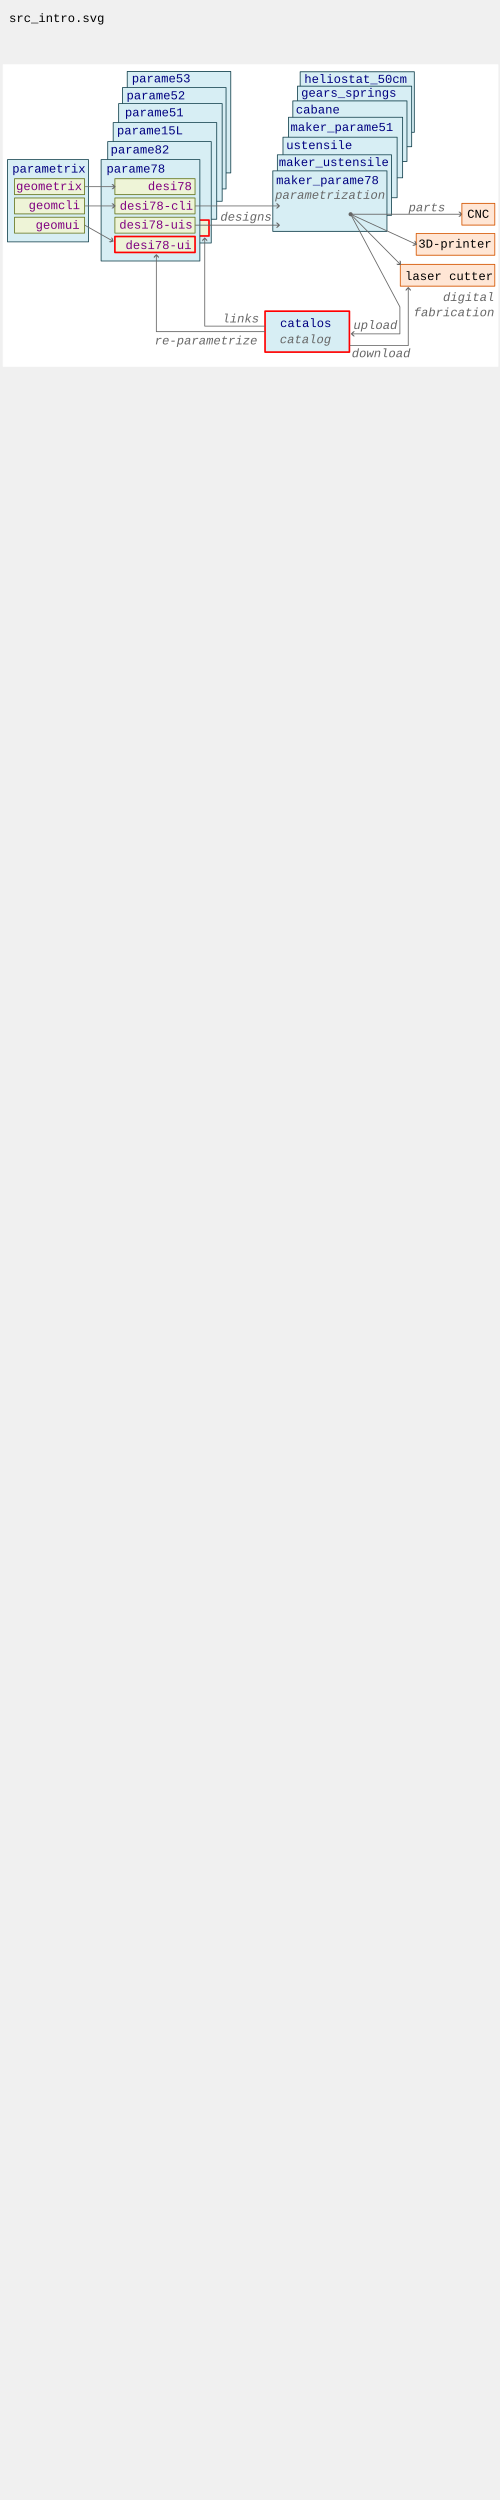
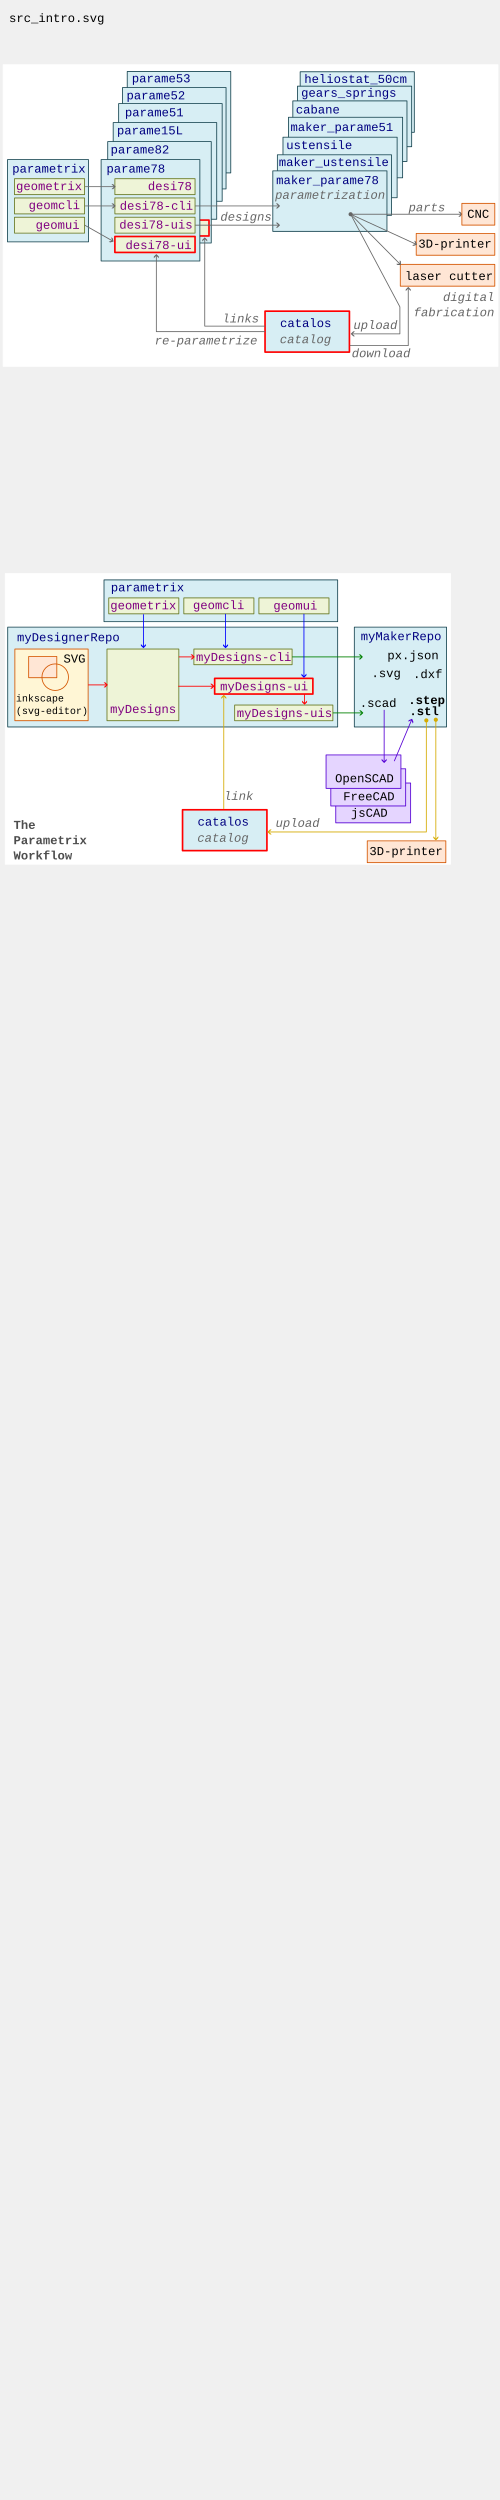
<svg xmlns="http://www.w3.org/2000/svg" width="600" height="3000" viewBox="0 0 158.75 793.75" version="1.1" id="svg1">
  <defs id="defs1">
+     <rect x="42.345" y="1094.66" width="225.239" height="61.265" id="rect31" />
+     <rect x="242.357" y="1155.925" width="140.549" height="51.354" id="rect52" />
+     <rect x="153.534" y="935.858" width="70.715" height="29.942" id="rect50" />
+     <rect x="461.24" y="1029.507" width="91.101" height="31.216" id="rect49" />
+     <rect x="370.138" y="985.549" width="152.26" height="46.506" id="rect48" />
+     <rect x="384.791" y="936.495" width="135.059" height="44.595" id="rect46" />
+     <rect x="228.709" y="920.568" width="75.811" height="41.41" id="rect45" />
+     <rect x="455.506" y="949.236" width="91.101" height="27.394" id="rect44" />
+     <rect x="366.953" y="981.727" width="131.874" height="36.95" id="rect43" />
+     <rect x="417.735" y="954.333" width="89.374" height="28.031" id="rect42" />
+     <rect x="375.952" y="953.059" width="94.207" height="47.143" id="rect41" />
+     <rect x="75.174" y="936.495" width="99.383" height="47.143" id="rect40" />
+     <rect x="92.375" y="895.722" width="183.477" height="49.054" id="rect39" />
+     <rect x="171.372" y="810.992" width="54.151" height="31.216" id="rect38" />
    <rect x="144.103" y="457.417" width="136.253" height="33.128" id="rect35" />
    <rect x="326.896" y="472.07" width="172.705" height="54.788" id="rect34" />
    <rect x="251.33" y="459.966" width="132.731" height="35.676" id="rect33" />
    <marker style="overflow:visible" id="marker31" refX="0" refY="0" orient="auto-start-reverse" markerWidth="1" markerHeight="1" viewBox="0 0 1 1" preserveAspectRatio="xMidYMid">
      <path style="fill:context-stroke;fill-rule:evenodd;stroke:none" d="m 1,0 -3,3 h -2 l 3,-3 -3,-3 h 2 z" id="path31" />
    </marker>
    <marker style="overflow:visible" id="Dot" refX="0" refY="0" orient="auto" markerWidth="1" markerHeight="1" viewBox="0 0 1 1" preserveAspectRatio="xMidYMid">
      <path transform="scale(0.5)" style="fill:context-stroke;fill-rule:evenodd;stroke:none" d="M 5,0 C 5,2.76 2.76,5 0,5 -2.76,5 -5,2.76 -5,0 c 0,-2.76 2.3,-5 5,-5 2.76,0 5,2.24 5,5 z" id="path17" />
    </marker>
    <rect x="533.229" y="352.938" width="78.36" height="30.579" id="rect28" />
    <rect x="528.132" y="305.157" width="158.631" height="50.966" id="rect27" />
    <rect x="529.406" y="240.176" width="136.97" height="50.329" id="rect26" />
    <marker style="overflow:visible" id="ArrowWideHeavy" refX="0" refY="0" orient="auto-start-reverse" markerWidth="1" markerHeight="1" viewBox="0 0 1 1" preserveAspectRatio="xMidYMid">
      <path style="fill:context-stroke;fill-rule:evenodd;stroke:none" d="m 1,0 -3,3 h -2 l 3,-3 -3,-3 h 2 z" id="path3" />
    </marker>
    <rect x="373.324" y="515.391" width="189.847" height="28.031" id="rect25" />
    <rect x="380.332" y="477.803" width="165.001" height="35.676" id="rect24" />
    <rect x="384.154" y="452.321" width="133.785" height="41.41" id="rect23" />
    <rect x="388.614" y="421.741" width="157.994" height="33.128" id="rect22" />
    <rect x="214.056" y="464.425" width="154.808" height="35.039" id="rect21" />
    <rect x="209.596" y="437.668" width="180.928" height="52.877" id="rect20" />
    <rect x="235.716" y="400.718" width="150.986" height="31.216" id="rect19" />
    <rect x="198.766" y="373.324" width="128.051" height="41.41" id="rect18" />
    <rect x="380.969" y="345.93" width="119.132" height="28.031" id="rect15" />
    <rect x="302.609" y="406.452" width="119.132" height="22.935" id="rect14" />
    <rect x="267.57" y="349.752" width="159.905" height="28.031" id="rect13" />
    <rect x="192.396" y="440.853" width="117.221" height="40.135" id="rect12" />
    <rect x="167.55" y="356.76" width="161.816" height="46.506" id="rect11" />
    <rect x="37.587" y="348.478" width="124.866" height="47.143" id="rect10" />
    <rect x="203.863" y="430.66" width="126.14" height="46.506" id="rect9" />
    <rect x="241.45" y="353.575" width="102.568" height="25.483" id="rect8" />
    <rect x="242.724" y="313.439" width="89.827" height="38.224" id="rect7" />
    <rect x="243.998" y="276.489" width="74.537" height="28.668" id="rect6" />
    <rect x="212.782" y="282.223" width="133.148" height="35.039" id="rect5" />
    <rect x="47.143" y="338.285" width="106.391" height="36.95" id="rect4" />
    <rect x="56.062" y="236.353" width="140.156" height="62.433" id="rect3" />
    <rect x="48.417" y="169.461" width="119.132" height="31.216" id="rect2" />
    <rect x="10.83" y="13.378" width="128.051" height="31.854" id="rect1" />
    <rect x="144.103" y="457.417" width="136.253" height="33.128" id="rect35-9" />
    <rect x="144.103" y="457.417" width="155.365" height="37.587" id="rect35-6" />
    <rect x="144.103" y="457.417" width="136.253" height="33.128" id="rect35-9-8" />
    <rect x="144.103" y="457.417" width="136.253" height="33.128" id="rect35-9-8-0" />
    <rect x="144.103" y="457.417" width="155.365" height="37.587" id="rect35-6-6" />
    <rect x="144.103" y="457.417" width="136.253" height="33.128" id="rect35-9-5" />
+     <rect x="48.417" y="169.461" width="119.132" height="31.216" id="rect2-7" />
+     <rect x="56.062" y="236.353" width="140.156" height="62.433" id="rect3-5" />
+     <rect x="47.143" y="338.285" width="106.391" height="36.95" id="rect4-3" />
+     <rect x="48.417" y="169.461" width="119.132" height="31.216" id="rect2-7-2" />
+     <rect x="48.417" y="169.461" width="119.132" height="31.216" id="rect2-7-2-9" />
+     <rect x="48.417" y="169.461" width="119.132" height="31.216" id="rect2-7-2-9-3" />
+     <rect x="48.417" y="169.461" width="119.132" height="31.216" id="rect2-7-2-9-3-9" />
+     <marker style="overflow:visible" id="marker31-3" refX="0" refY="0" orient="auto-start-reverse" markerWidth="1" markerHeight="1" viewBox="0 0 1 1" preserveAspectRatio="xMidYMid">
+       <path style="fill:context-stroke;fill-rule:evenodd;stroke:none" d="m 1,0 -3,3 h -2 l 3,-3 -3,-3 h 2 z" id="path31-6" />
+     </marker>
+     <marker style="overflow:visible" id="marker31-3-2" refX="0" refY="0" orient="auto-start-reverse" markerWidth="1" markerHeight="1" viewBox="0 0 1 1" preserveAspectRatio="xMidYMid">
+       <path style="fill:context-stroke;fill-rule:evenodd;stroke:none" d="m 1,0 -3,3 h -2 l 3,-3 -3,-3 h 2 z" id="path31-6-0" />
+     </marker>
+     <marker style="overflow:visible" id="marker31-3-4" refX="0" refY="0" orient="auto-start-reverse" markerWidth="1" markerHeight="1" viewBox="0 0 1 1" preserveAspectRatio="xMidYMid">
+       <path style="fill:context-stroke;fill-rule:evenodd;stroke:none" d="m 1,0 -3,3 h -2 l 3,-3 -3,-3 h 2 z" id="path31-6-7" />
+     </marker>
+     <marker style="overflow:visible" id="marker31-3-4-3" refX="0" refY="0" orient="auto-start-reverse" markerWidth="1" markerHeight="1" viewBox="0 0 1 1" preserveAspectRatio="xMidYMid">
+       <path style="fill:context-stroke;fill-rule:evenodd;stroke:none" d="m 1,0 -3,3 h -2 l 3,-3 -3,-3 h 2 z" id="path31-6-7-7" />
+     </marker>
+     <marker style="overflow:visible" id="marker31-3-4-4" refX="0" refY="0" orient="auto-start-reverse" markerWidth="1" markerHeight="1" viewBox="0 0 1 1" preserveAspectRatio="xMidYMid">
+       <path style="fill:context-stroke;fill-rule:evenodd;stroke:none" d="m 1,0 -3,3 h -2 l 3,-3 -3,-3 h 2 z" id="path31-6-7-74" />
+     </marker>
+     <marker style="overflow:visible" id="marker31-3-8" refX="0" refY="0" orient="auto-start-reverse" markerWidth="1" markerHeight="1" viewBox="0 0 1 1" preserveAspectRatio="xMidYMid">
+       <path style="fill:context-stroke;fill-rule:evenodd;stroke:none" d="m 1,0 -3,3 h -2 l 3,-3 -3,-3 h 2 z" id="path31-6-6" />
+     </marker>
+     <rect x="212.782" y="282.223" width="133.148" height="35.039" id="rect5-1" />
+     <rect x="212.782" y="282.223" width="133.148" height="35.039" id="rect5-1-4" />
+     <marker style="overflow:visible" id="marker31-3-4-4-1" refX="0" refY="0" orient="auto-start-reverse" markerWidth="1" markerHeight="1" viewBox="0 0 1 1" preserveAspectRatio="xMidYMid">
+       <path style="fill:context-stroke;fill-rule:evenodd;stroke:none" d="m 1,0 -3,3 h -2 l 3,-3 -3,-3 h 2 z" id="path31-6-7-74-7" />
+     </marker>
+     <rect x="212.782" y="282.223" width="133.148" height="35.039" id="rect5-1-4-1" />
+     <marker style="overflow:visible" id="marker31-3-4-4-1-1" refX="0" refY="0" orient="auto-start-reverse" markerWidth="1" markerHeight="1" viewBox="0 0 1 1" preserveAspectRatio="xMidYMid">
+       <path style="fill:context-stroke;fill-rule:evenodd;stroke:none" d="m 1,0 -3,3 h -2 l 3,-3 -3,-3 h 2 z" id="path31-6-7-74-7-7" />
+     </marker>
+     <marker style="overflow:visible" id="marker31-3-4-3-6" refX="0" refY="0" orient="auto-start-reverse" markerWidth="1" markerHeight="1" viewBox="0 0 1 1" preserveAspectRatio="xMidYMid">
+       <path style="fill:context-stroke;fill-rule:evenodd;stroke:none" d="m 1,0 -3,3 h -2 l 3,-3 -3,-3 h 2 z" id="path31-6-7-7-3" />
+     </marker>
+     <marker style="overflow:visible" id="marker31-3-4-3-6-2" refX="0" refY="0" orient="auto-start-reverse" markerWidth="1" markerHeight="1" viewBox="0 0 1 1" preserveAspectRatio="xMidYMid">
+       <path style="fill:context-stroke;fill-rule:evenodd;stroke:none" d="m 1,0 -3,3 h -2 l 3,-3 -3,-3 h 2 z" id="path31-6-7-7-3-9" />
+     </marker>
+     <rect x="198.766" y="373.324" width="128.051" height="41.41" id="rect18-8" />
+     <rect x="251.33" y="459.966" width="132.731" height="35.676" id="rect33-5" />
+     <rect x="144.103" y="457.417" width="136.253" height="33.128" id="rect35-9-8-1" />
+     <rect x="144.103" y="457.417" width="136.253" height="33.128" id="rect35-9-5-0" />
+     <rect x="529.406" y="240.176" width="136.97" height="50.329" id="rect26-7" />
+     <marker style="overflow:visible" id="marker31-2" refX="0" refY="0" orient="auto-start-reverse" markerWidth="1" markerHeight="1" viewBox="0 0 1 1" preserveAspectRatio="xMidYMid">
+       <path style="fill:context-stroke;fill-rule:evenodd;stroke:none" d="m 1,0 -3,3 h -2 l 3,-3 -3,-3 h 2 z" id="path31-1" />
+     </marker>
  </defs>
  <g id="layer1">
+     <rect style="fill:#ffffff;stroke:#ffffff;stroke-width:0.265;stroke-linejoin:round" id="rect53" width="141.358" height="92.252" x="1.669" y="182.121" />
+     <rect style="fill:#e5d5ff;stroke:#5500d4;stroke-width:0.265;stroke-linejoin:round" id="rect47-7-3" width="23.767" height="12.642" x="106.606" y="248.611" />
+     <rect style="fill:#e5d5ff;stroke:#5500d4;stroke-width:0.265;stroke-linejoin:round" id="rect47-7" width="23.767" height="11.799" x="105.032" y="244.097" />
+     <rect style="fill:#e5d5ff;stroke:#5500d4;stroke-width:0.265;stroke-linejoin:round" id="rect47" width="23.767" height="10.619" x="103.523" y="239.69" />
+     <rect style="fill:#d7eef4;stroke:#164450;stroke-width:0.265;stroke-linejoin:round" id="rect17-9-2-1" width="29.282" height="31.689" x="112.498" y="199.118" />
+     <rect style="fill:#d7eef4;stroke:#164450;stroke-width:0.265;stroke-linejoin:round" id="rect17-9-2" width="104.759" height="31.689" x="2.448" y="199.118" />
+     <rect style="fill:#d7eef4;stroke:#164450;stroke-width:0.265;stroke-linejoin:round" id="rect17-9" width="74.186" height="13.263" x="33.021" y="184.119" />
+     <rect style="fill:#fff6d5;stroke:#d45500;stroke-width:0.265;stroke-linejoin:round" id="rect37" width="23.261" height="22.755" x="4.72" y="206.072" />
    <rect style="fill:#ffffff;stroke:#ffffff;stroke-width:0.265;stroke-linejoin:round" id="rect36" width="157.096" height="95.741" x="1.011" y="20.564" />
    <rect style="fill:#ffe6d5;stroke:#d45500;stroke-width:0.265;stroke-linejoin:round" id="rect29-9" width="24.947" height="6.911" x="132.15" y="74.121" />
    <rect style="fill:#ffe6d5;stroke:#d45500;stroke-width:0.265;stroke-linejoin:round" id="rect29" width="30.003" height="6.911" x="127.093" y="83.942" />
    <rect style="fill:#d7eef4;stroke:#164450;stroke-width:0.265;stroke-linejoin:round" id="rect17-0-0-0-07" width="36.24" height="19.216" x="95.302" y="22.79" />
    <rect style="fill:#d7eef4;stroke:#164450;stroke-width:0.265;stroke-linejoin:round" id="rect17-0-0-0-47" width="36.24" height="19.216" x="94.464" y="27.358" />
    <rect style="fill:#d7eef4;stroke:#164450;stroke-width:0.265;stroke-linejoin:round" id="rect17-0-0-0-4" width="36.24" height="19.216" x="92.973" y="32.04" />
    <rect style="fill:#d7eef4;stroke:#164450;stroke-width:0.265;stroke-linejoin:round" id="rect17-0-0-0-56" width="36.24" height="19.216" x="91.591" y="37.233" />
    <rect style="fill:#d7eef4;stroke:#164450;stroke-width:0.265;stroke-linejoin:round" id="rect17-0-0-0-5" width="36.24" height="19.216" x="89.846" y="43.563" />
    <rect style="fill:#d7eef4;stroke:#164450;stroke-width:0.265;stroke-linejoin:round" id="rect17-0-0-0-0" width="36.24" height="19.216" x="88.065" y="49.152" />
    <rect style="fill:#d7eef4;stroke:#164450;stroke-width:0.265;stroke-linejoin:round" id="rect17-0-0-0" width="36.24" height="19.216" x="86.617" y="54.248" />
    <rect style="fill:#d7eef4;stroke:#164450;stroke-width:0.265;stroke-linejoin:round" id="rect17-0-5-6-7" width="32.869" height="32.195" x="40.397" y="22.696" />
    <rect style="fill:#d7eef4;stroke:#164450;stroke-width:0.265;stroke-linejoin:round" id="rect17-0-5-6-3" width="32.869" height="32.195" x="38.901" y="27.794" />
    <rect style="fill:#d7eef4;stroke:#164450;stroke-width:0.265;stroke-linejoin:round" id="rect17-0-5-6" width="32.869" height="31.015" x="37.668" y="32.889" />
    <rect style="fill:#d7eef4;stroke:#164450;stroke-width:0.265;stroke-linejoin:round" id="rect17" width="25.705" height="26.127" x="2.392" y="50.669" />
    <rect style="fill:#eef4d7;stroke:#677821;stroke-width:0.265;stroke-linejoin:round" id="rect16-5-2" width="22.25" height="5.057" x="4.606" y="68.967" />
    <rect style="fill:#eef4d7;stroke:#677821;stroke-width:0.265;stroke-linejoin:round" id="rect16-5" width="22.25" height="5.057" x="4.606" y="62.852" />
    <rect style="fill:#eef4d7;stroke:#677821;stroke-width:0.265;stroke-linejoin:round" id="rect16" width="22.25" height="5.057" x="4.606" y="56.737" />
    <text xml:space="preserve" transform="scale(0.2645833)" id="text1" style="font-size:14.667px;line-height:normal;font-family:'Liberation Mono';-inkscape-font-specification:'Liberation Mono';text-decoration-color:#000000;white-space:pre;shape-inside:url(#rect1);display:inline;fill:#000000;stroke-width:1;-inkscape-stroke:none;stop-color:#000000">
      <tspan x="10.83" y="26.429" id="tspan1">src_intro.svg</tspan>
    </text>
    <text xml:space="preserve" transform="matrix(0.2645833,0,0,0.2645833,-7.721959,12.06863)" id="text2" style="font-size:14.667px;line-height:normal;font-family:'Liberation Mono';-inkscape-font-specification:'Liberation Mono';text-decoration-color:#000000;white-space:pre;shape-inside:url(#rect2);display:inline;fill:#800080;stroke-width:1;-inkscape-stroke:none;stop-color:#000000">
      <tspan x="48.418" y="182.511" id="tspan2">geometrix</tspan>
    </text>
    <text xml:space="preserve" transform="matrix(0.2645833,0,0,0.2645833,-3.53149,6.674764)" id="text3" style="font-size:14.667px;line-height:normal;font-family:'Liberation Mono';-inkscape-font-specification:'Liberation Mono';text-decoration-color:#000000;white-space:pre;shape-inside:url(#rect3);display:inline;fill:#800080;stroke-width:1;-inkscape-stroke:none;stop-color:#000000">
      <tspan x="56.062" y="249.404" id="tspan3">geomui</tspan>
    </text>
    <text xml:space="preserve" transform="matrix(0.2645833,0,0,0.2645833,-3.386422,-26.55474)" id="text4" style="font-size:14.667px;line-height:normal;font-family:'Liberation Mono';-inkscape-font-specification:'Liberation Mono';text-decoration-color:#000000;white-space:pre;shape-inside:url(#rect4);display:inline;fill:#800080;stroke-width:1;-inkscape-stroke:none;stop-color:#000000">
      <tspan x="47.143" y="351.335" id="tspan4">geomcli</tspan>
    </text>
    <text xml:space="preserve" transform="matrix(0.2645833,0,0,0.2645833,-52.41756,-23.32863)" id="text5" style="font-size:14.667px;line-height:normal;font-family:'Liberation Mono';-inkscape-font-specification:'Liberation Mono';text-decoration-color:#000000;white-space:pre;shape-inside:url(#rect5);display:inline;fill:#000080;stroke-width:1;-inkscape-stroke:none;stop-color:#000000">
      <tspan x="212.781" y="295.273" id="tspan5">parametrix</tspan>
    </text>
    <text xml:space="preserve" transform="matrix(0.2645833,0,0,0.2645833,-39.90016,-79.4586)" id="text14" style="font-size:14.667px;line-height:normal;font-family:'Liberation Mono';-inkscape-font-specification:'Liberation Mono';text-decoration-color:#000000;white-space:pre;shape-inside:url(#rect14);display:inline;fill:#000080;stroke-width:1;-inkscape-stroke:none;stop-color:#000000">
      <tspan x="302.609" y="419.501" id="tspan6">parame52</tspan>
    </text>
    <text xml:space="preserve" transform="matrix(0.2645833,0,0,0.2645833,-58.94727,-68.83942)" id="text15" style="font-size:14.667px;line-height:normal;font-family:'Liberation Mono';-inkscape-font-specification:'Liberation Mono';text-decoration-color:#000000;white-space:pre;shape-inside:url(#rect15);display:inline;fill:#000080;stroke-width:1;-inkscape-stroke:none;stop-color:#000000">
      <tspan x="380.969" y="358.98" id="tspan7">parame53</tspan>
    </text>
    <rect style="fill:#d7eef4;stroke:#164450;stroke-width:0.265;stroke-linejoin:round" id="rect17-0-5-8" width="32.869" height="30.678" x="35.938" y="38.93" />
    <rect style="fill:#d7eef4;stroke:#164450;stroke-width:0.265;stroke-linejoin:round" id="rect17-0-5" width="32.869" height="32.195" x="34.201" y="44.955" />
    <rect style="fill:#eef4d7;stroke:#ff0000;stroke-width:0.529;stroke-linejoin:round" id="rect16-5-2-6-8-9" width="25.452" height="5.057" x="40.905" y="69.871" />
    <rect style="fill:#d7eef4;stroke:#164450;stroke-width:0.265;stroke-linejoin:round" id="rect17-0" width="31.352" height="32.195" x="32.103" y="50.669" />
    <rect style="fill:#eef4d7;stroke:#677821;stroke-width:0.265;stroke-linejoin:round" id="rect16-5-2-6" width="25.452" height="5.057" x="36.475" y="68.967" />
    <rect style="fill:#eef4d7;stroke:#677821;stroke-width:0.265;stroke-linejoin:round" id="rect16-5-0" width="25.452" height="5.057" x="36.475" y="62.852" />
    <rect style="fill:#eef4d7;stroke:#677821;stroke-width:0.265;stroke-linejoin:round" id="rect16-6" width="25.452" height="5.057" x="36.475" y="56.737" />
    <text xml:space="preserve" transform="matrix(0.2645833,0,0,0.2645833,-17.61169,-16.24918)" id="text6" style="font-size:14.667px;line-height:normal;font-family:'Liberation Mono';-inkscape-font-specification:'Liberation Mono';text-decoration-color:#000000;white-space:pre;shape-inside:url(#rect6);display:inline;fill:#800080;stroke-width:1;-inkscape-stroke:none;stop-color:#000000">
      <tspan x="243.998" y="289.538" id="tspan8">desi78</tspan>
    </text>
    <text xml:space="preserve" transform="matrix(0.2645833,0,0,0.2645833,-26.20818,-19.78891)" id="text7" style="font-size:14.667px;line-height:normal;font-family:'Liberation Mono';-inkscape-font-specification:'Liberation Mono';text-decoration-color:#000000;white-space:pre;shape-inside:url(#rect7);display:inline;fill:#800080;stroke-width:1;-inkscape-stroke:none;stop-color:#000000">
      <tspan x="242.725" y="326.49" id="tspan9">desi78-cli</tspan>
    </text>
    <text xml:space="preserve" transform="matrix(0.2645833,0,0,0.2645833,23.85368,-40.85871)" id="text10" style="font-size:14.667px;line-height:normal;font-family:'Liberation Mono';-inkscape-font-specification:'Liberation Mono';text-decoration-color:#000000;white-space:pre;shape-inside:url(#rect10);display:inline;fill:#000080;stroke-width:1;-inkscape-stroke:none;stop-color:#000000">
      <tspan x="37.588" y="361.529" id="tspan10">parame78</tspan>
    </text>
    <rect style="fill:#eef4d7;stroke:#ff0000;stroke-width:0.529;stroke-linejoin:round" id="rect16-5-2-6-8" width="25.452" height="5.057" x="36.475" y="75.082" />
    <text xml:space="preserve" transform="matrix(0.2645833,0,0,0.2645833,-16.07306,-44.81516)" id="text9" style="font-size:14.667px;line-height:normal;font-family:'Liberation Mono';-inkscape-font-specification:'Liberation Mono';text-decoration-color:#000000;white-space:pre;shape-inside:url(#rect9);display:inline;fill:#800080;stroke-width:1;-inkscape-stroke:none;stop-color:#000000">
      <tspan x="203.863" y="443.71" id="tspan11">desi78-uis</tspan>
    </text>
    <text xml:space="preserve" transform="matrix(0.2645833,0,0,0.2645833,-9.22251,-49.11808)" id="text11" style="font-size:14.667px;line-height:normal;font-family:'Liberation Mono';-inkscape-font-specification:'Liberation Mono';text-decoration-color:#000000;white-space:pre;shape-inside:url(#rect11);display:inline;fill:#000080;stroke-width:1;-inkscape-stroke:none;stop-color:#000000">
      <tspan x="167.549" y="369.81" id="tspan12">parame82</tspan>
    </text>
    <text xml:space="preserve" transform="matrix(0.2645833,0,0,0.2645833,-13.77359,-77.4359)" id="text12" style="font-size:14.667px;line-height:normal;font-family:'Liberation Mono';-inkscape-font-specification:'Liberation Mono';text-decoration-color:#000000;white-space:pre;shape-inside:url(#rect12);display:inline;fill:#000080;stroke-width:1;-inkscape-stroke:none;stop-color:#000000">
      <tspan x="192.396" y="453.904" id="tspan13">parame15L</tspan>
    </text>
    <text xml:space="preserve" transform="matrix(0.2645833,0,0,0.2645833,-31.13512,-59.06303)" id="text13" style="font-size:14.667px;line-height:normal;font-family:'Liberation Mono';-inkscape-font-specification:'Liberation Mono';text-decoration-color:#000000;white-space:pre;shape-inside:url(#rect13);display:inline;fill:#000080;stroke-width:1;-inkscape-stroke:none;stop-color:#000000">
      <tspan x="267.57" y="362.802" id="tspan14">parame51</tspan>
    </text>
    <text xml:space="preserve" transform="matrix(0.2645833,0,0,0.2645833,-24.04041,-17.93476)" id="text8" style="font-size:14.667px;line-height:normal;font-family:'Liberation Mono';-inkscape-font-specification:'Liberation Mono';text-decoration-color:#000000;white-space:pre;shape-inside:url(#rect8);display:inline;fill:#800080;stroke-width:1;-inkscape-stroke:none;stop-color:#000000">
      <tspan x="241.449" y="366.624" id="tspan15">desi78-ui</tspan>
    </text>
    <rect style="fill:#d7eef4;stroke:#ff0000;stroke-width:0.529;stroke-linejoin:round" id="rect17-0-0" width="26.79" height="12.979" x="84.15" y="98.803" />
    <text xml:space="preserve" transform="matrix(0.2645833,0,0,0.2645833,36.32289,1.615111)" id="text17" style="font-size:14.667px;line-height:normal;font-family:'Liberation Mono';-inkscape-font-specification:'Liberation Mono';text-decoration-color:#000000;white-space:pre;shape-inside:url(#rect18);display:inline;fill:#000080;stroke-width:1;-inkscape-stroke:none;stop-color:#000000">
      <tspan x="198.766" y="386.374" id="tspan16">catalos</tspan>
    </text>
    <text xml:space="preserve" transform="matrix(0.2645833,0,0,0.2645833,33.06507,-66.52949)" id="text19" style="font-size:14.667px;line-height:normal;font-family:'Liberation Mono';-inkscape-font-specification:'Liberation Mono';text-decoration-color:#000000;white-space:pre;shape-inside:url(#rect20);display:inline;fill:#000080;stroke-width:1;-inkscape-stroke:none;stop-color:#000000">
      <tspan x="209.596" y="450.718" id="tspan17">maker_ustensile</tspan>
    </text>
    <text xml:space="preserve" transform="matrix(0.2645833,0,0,0.2645833,35.59344,-84.7338)" id="text20" style="font-size:14.667px;line-height:normal;font-family:'Liberation Mono';-inkscape-font-specification:'Liberation Mono';text-decoration-color:#000000;white-space:pre;shape-inside:url(#rect21);display:inline;fill:#000080;stroke-width:1;-inkscape-stroke:none;stop-color:#000000">
      <tspan x="214.057" y="477.476" id="tspan18">maker_parame51</tspan>
    </text>
    <text xml:space="preserve" transform="matrix(0.2645833,0,0,0.2645833,-11.94004,-67.7094)" id="text21" style="font-size:14.667px;line-height:normal;font-family:'Liberation Mono';-inkscape-font-specification:'Liberation Mono';text-decoration-color:#000000;white-space:pre;shape-inside:url(#rect22);display:inline;fill:#000080;stroke-width:1;-inkscape-stroke:none;stop-color:#000000">
      <tspan x="388.613" y="434.792" id="tspan19">ustensile</tspan>
    </text>
    <text xml:space="preserve" transform="matrix(0.2645833,0,0,0.2645833,-7.726078,-87.09362)" id="text22" style="font-size:14.667px;line-height:normal;font-family:'Liberation Mono';-inkscape-font-specification:'Liberation Mono';text-decoration-color:#000000;white-space:pre;shape-inside:url(#rect23);display:inline;fill:#000080;stroke-width:1;-inkscape-stroke:none;stop-color:#000000">
      <tspan x="384.154" y="465.37" id="tspan20">cabane</tspan>
    </text>
    <text xml:space="preserve" transform="matrix(0.2645833,0,0,0.2645833,-5.029143,-99.15936)" id="text23" style="font-size:14.667px;line-height:normal;font-family:'Liberation Mono';-inkscape-font-specification:'Liberation Mono';text-decoration-color:#000000;white-space:pre;shape-inside:url(#rect24);display:inline;fill:#000080;stroke-width:1;-inkscape-stroke:none;stop-color:#000000">
      <tspan x="380.332" y="490.853" id="tspan21">gears_springs</tspan>
    </text>
    <text xml:space="preserve" transform="matrix(0.2645833,0,0,0.2645833,-2.163649,-113.4868)" id="text24" style="font-size:14.667px;line-height:normal;font-family:'Liberation Mono';-inkscape-font-specification:'Liberation Mono';text-decoration-color:#000000;white-space:pre;shape-inside:url(#rect25);display:inline;fill:#000080;stroke-width:1;-inkscape-stroke:none;stop-color:#000000">
      <tspan x="373.324" y="528.441" id="tspan22">heliostat_50cm</tspan>
    </text>
    <text xml:space="preserve" transform="matrix(0.2645833,0,0,0.2645833,25.31138,-51.02211)" id="text18" style="font-size:14.667px;line-height:normal;font-family:'Liberation Mono';-inkscape-font-specification:'Liberation Mono';text-decoration-color:#000000;white-space:pre;shape-inside:url(#rect19);display:inline;fill:#000080;stroke-width:1;-inkscape-stroke:none;stop-color:#000000">
      <tspan x="235.717" y="413.769" id="tspan23">maker_parame78</tspan>
    </text>
    <path style="fill:#000080;stroke:#666666;stroke-width:0.265;stroke-linejoin:round;marker-end:url(#ArrowWideHeavy)" d="M 27.02,59.265 H 36.451" id="path25" />
    <path style="fill:#000080;stroke:#666666;stroke-width:0.265;stroke-linejoin:round;marker-end:url(#ArrowWideHeavy)" d="m 27.02,65.38 h 9.43" id="path25-3" />
    <path style="fill:#000080;stroke:#666666;stroke-width:0.265;stroke-linejoin:round;marker-end:url(#ArrowWideHeavy)" d="m 26.9,71.495 8.925,5.057" id="path25-6" />
    <path style="fill:#000080;stroke:#666666;stroke-width:0.265;stroke-linejoin:round;marker-end:url(#ArrowWideHeavy)" d="M 61.927,65.38 H 88.647" id="path25-3-5" />
    <path style="fill:#000080;stroke:#666666;stroke-width:0.265;stroke-linejoin:round;marker-end:url(#ArrowWideHeavy)" d="M 61.927,71.495 H 88.647" id="path25-6-0" />
    <path style="fill:none;stroke:#666666;stroke-width:0.265;stroke-linejoin:round;marker-end:url(#ArrowWideHeavy);marker-start:url(#Dot)" d="M 111.322,68.02 H 146.577" id="path25-6-0-2" />
    <path style="fill:none;stroke:#666666;stroke-width:0.265;stroke-linejoin:round;marker-end:url(#ArrowWideHeavy)" d="M 84.15,105.289 H 49.639 V 80.932" id="path26" />
    <path style="fill:none;stroke:#666666;stroke-width:0.265;stroke-linejoin:round;marker-end:url(#ArrowWideHeavy)" d="M 84.144,103.546 H 65.005 V 75.624" id="path26-0" />
    <text xml:space="preserve" transform="matrix(0.2645833,0,0,0.2645833,-7.248014,11.63053)" id="text26" style="font-size:14.667px;line-height:normal;font-family:'Liberation Mono';-inkscape-font-specification:'Liberation Mono';text-decoration-color:#000000;white-space:pre;shape-inside:url(#rect26);display:inline;fill:#000000;stroke-width:1;-inkscape-stroke:none;stop-color:#000000">
      <tspan x="529.406" y="253.226" id="tspan24">3D-printer</tspan>
    </text>
    <text xml:space="preserve" transform="matrix(0.2645833,0,0,0.2645833,-11.12486,4.719637)" id="text27" style="font-size:14.667px;line-height:normal;font-family:'Liberation Mono';-inkscape-font-specification:'Liberation Mono';text-decoration-color:#000000;white-space:pre;shape-inside:url(#rect27);display:inline;fill:#000000;stroke-width:1;-inkscape-stroke:none;stop-color:#000000">
      <tspan x="528.133" y="318.206" id="tspan25">laser cutter</tspan>
    </text>
    <rect style="fill:#ffe6d5;stroke:#d45500;stroke-width:0.265;stroke-linejoin:round" id="rect29-9-1" width="10.451" height="6.911" x="146.646" y="64.564" />
    <text xml:space="preserve" transform="matrix(0.2645833,0,0,0.2645833,7.248014,-27.67269)" id="text28" style="font-size:14.667px;line-height:normal;font-family:'Liberation Mono';-inkscape-font-specification:'Liberation Mono';text-decoration-color:#000000;white-space:pre;shape-inside:url(#rect28);display:inline;fill:#000000;stroke-width:1;-inkscape-stroke:none;stop-color:#000000">
      <tspan x="533.229" y="365.988" id="tspan26">CNC</tspan>
    </text>
    <path style="fill:none;stroke:#666666;stroke-width:0.265;stroke-linejoin:round;marker-end:url(#ArrowWideHeavy)" d="m 111.322,68.02 20.828,9.557" id="path29" />
    <path style="fill:none;stroke:#666666;stroke-width:0.265;stroke-linejoin:round;marker-end:url(#marker31)" d="m 111.322,68.02 15.771,15.923" id="path30" />
    <path style="fill:none;stroke:#666666;stroke-width:0.265;stroke-linejoin:round;marker-end:url(#marker31)" d="m 111.322,68.02 15.639,29.407 v 8.571 h -15.335" id="path32" />
    <text xml:space="preserve" transform="matrix(0.2645833,0,0,0.2645833,22.33847,-16.18161)" id="text33" style="font-style:italic;font-variant:normal;font-weight:normal;font-stretch:normal;font-size:14.667px;line-height:normal;font-family:'Liberation Mono';-inkscape-font-specification:'Liberation Mono Italic';text-decoration-color:#000000;white-space:pre;shape-inside:url(#rect33);display:inline;fill:#666666;stroke-width:1;-inkscape-stroke:none;stop-color:#000000">
      <tspan x="251.33" y="473.015" id="tspan27">catalog</tspan>
    </text>
    <text xml:space="preserve" transform="matrix(0.2645833,0,0,0.2645833,24.76158,-32.79431)" id="text34" style="font-style:italic;font-variant:normal;font-weight:normal;font-stretch:normal;font-size:14.667px;line-height:normal;font-family:'Liberation Mono';-inkscape-font-specification:'Liberation Mono Italic';text-align:end;text-decoration-color:#000000;white-space:pre;shape-inside:url(#rect34);display:inline;fill:#666666;stroke-width:1;-inkscape-stroke:none;stop-color:#000000" x="94.539" y="0">
      <tspan x="437.991" y="485.12" id="tspan28">digital
</tspan>
      <tspan x="402.786" y="503.454" id="tspan29">fabrication</tspan>
    </text>
    <text xml:space="preserve" transform="matrix(0.2645833,0,0,0.2645833,31.83369,-54.41293)" id="text35" style="font-style:italic;font-variant:normal;font-weight:normal;font-stretch:normal;font-size:14.667px;line-height:normal;font-family:'Liberation Mono';-inkscape-font-specification:'Liberation Mono Italic';text-decoration-color:#000000;white-space:pre;shape-inside:url(#rect35);display:inline;fill:#666666;stroke-width:1;-inkscape-stroke:none;stop-color:#000000">
      <tspan x="144.104" y="470.468" id="tspan30">designs</tspan>
    </text>
    <text xml:space="preserve" transform="matrix(0.2645833,0,0,0.2645833,91.58854,-57.3881)" id="text35-7" style="font-style:italic;font-variant:normal;font-weight:normal;font-stretch:normal;font-size:14.667px;line-height:normal;font-family:'Liberation Mono';-inkscape-font-specification:'Liberation Mono Italic';text-decoration-color:#000000;white-space:pre;shape-inside:url(#rect35-9);display:inline;fill:#666666;stroke-width:1;-inkscape-stroke:none;stop-color:#000000">
-       <tspan x="144.104" y="470.468" id="tspan31">parts</tspan>
+       <tspan x="144.104" y="470.468" id="tspan32">parts</tspan>
    </text>
    <text xml:space="preserve" transform="matrix(0.2645833,0,0,0.2645833,49.21483,-61.34826)" id="text35-6" style="font-style:italic;font-variant:normal;font-weight:normal;font-stretch:normal;font-size:14.667px;line-height:normal;font-family:'Liberation Mono';-inkscape-font-specification:'Liberation Mono Italic';text-decoration-color:#000000;white-space:pre;shape-inside:url(#rect35-6);display:inline;fill:#666666;stroke-width:1;-inkscape-stroke:none;stop-color:#000000">
-       <tspan x="144.104" y="470.468" id="tspan32">parametrization</tspan>
+       <tspan x="144.104" y="470.468" id="tspan33">parametrization</tspan>
    </text>
    <text xml:space="preserve" transform="matrix(0.2645833,0,0,0.2645833,74.0684,-20.02639)" id="text35-7-2" style="font-style:italic;font-variant:normal;font-weight:normal;font-stretch:normal;font-size:14.667px;line-height:normal;font-family:'Liberation Mono';-inkscape-font-specification:'Liberation Mono Italic';text-decoration-color:#000000;white-space:pre;shape-inside:url(#rect35-9-8);display:inline;fill:#666666;stroke-width:1;-inkscape-stroke:none;stop-color:#000000">
-       <tspan x="144.104" y="470.468" id="tspan33">upload</tspan>
+       <tspan x="144.104" y="470.468" id="tspan34">upload</tspan>
    </text>
    <text xml:space="preserve" transform="matrix(0.2645833,0,0,0.2645833,73.55082,-11.06739)" id="text35-7-2-8" style="font-style:italic;font-variant:normal;font-weight:normal;font-stretch:normal;font-size:14.667px;line-height:normal;font-family:'Liberation Mono';-inkscape-font-specification:'Liberation Mono Italic';text-decoration-color:#000000;white-space:pre;shape-inside:url(#rect35-9-8-0);display:inline;fill:#666666;stroke-width:1;-inkscape-stroke:none;stop-color:#000000">
-       <tspan x="144.104" y="470.468" id="tspan34">download</tspan>
+       <tspan x="144.104" y="470.468" id="tspan35">download</tspan>
    </text>
    <path style="fill:none;stroke:#666666;stroke-width:0.265;stroke-linejoin:round;marker-end:url(#marker31)" d="m 111.08,109.732 h 18.541 V 91.359" id="path35" />
    <text xml:space="preserve" transform="matrix(0.2645833,0,0,0.2645833,10.99477,-15.12804)" id="text35-6-8" style="font-style:italic;font-variant:normal;font-weight:normal;font-stretch:normal;font-size:14.667px;line-height:normal;font-family:'Liberation Mono';-inkscape-font-specification:'Liberation Mono Italic';text-decoration-color:#000000;white-space:pre;shape-inside:url(#rect35-6-6);display:inline;fill:#666666;stroke-width:1;-inkscape-stroke:none;stop-color:#000000">
-       <tspan x="144.104" y="470.468" id="tspan35">re-parametrize</tspan>
+       <tspan x="144.104" y="470.468" id="tspan36">re-parametrize</tspan>
    </text>
    <text xml:space="preserve" transform="matrix(0.2645833,0,0,0.2645833,32.48497,-22.106)" id="text35-7-8" style="font-style:italic;font-variant:normal;font-weight:normal;font-stretch:normal;font-size:14.667px;line-height:normal;font-family:'Liberation Mono';-inkscape-font-specification:'Liberation Mono Italic';text-decoration-color:#000000;white-space:pre;shape-inside:url(#rect35-9-5);display:inline;fill:#666666;stroke-width:1;-inkscape-stroke:none;stop-color:#000000">
-       <tspan x="144.104" y="470.468" id="tspan36">links</tspan>
+       <tspan x="144.104" y="470.468" id="tspan37">links</tspan>
+     </text>
+     <rect style="fill:#eef4d7;stroke:#677821;stroke-width:0.265;stroke-linejoin:round" id="rect16-5-2-62" width="22.25" height="5.057" x="82.203" y="189.838" />
+     <rect style="fill:#eef4d7;stroke:#677821;stroke-width:0.265;stroke-linejoin:round" id="rect16-5-9" width="22.25" height="5.057" x="58.365" y="189.838" />
+     <rect style="fill:#eef4d7;stroke:#677821;stroke-width:0.265;stroke-linejoin:round" id="rect16-1" width="22.25" height="5.057" x="34.528" y="189.838" />
+     <text xml:space="preserve" transform="matrix(0.2645833,0,0,0.2645833,22.19986,145.1706)" id="text2-2" style="font-size:14.667px;line-height:normal;font-family:'Liberation Mono';-inkscape-font-specification:'Liberation Mono';text-decoration-color:#000000;white-space:pre;shape-inside:url(#rect2-7);display:inline;fill:#800080;stroke-width:1;-inkscape-stroke:none;stop-color:#000000">
+       <tspan x="48.418" y="182.511" id="tspan38">geometrix</tspan>
+     </text>
+     <text xml:space="preserve" transform="matrix(0.2645833,0,0,0.2645833,71.94811,127.5466)" id="text3-0" style="font-size:14.667px;line-height:normal;font-family:'Liberation Mono';-inkscape-font-specification:'Liberation Mono';text-decoration-color:#000000;white-space:pre;shape-inside:url(#rect3-5);display:inline;fill:#800080;stroke-width:1;-inkscape-stroke:none;stop-color:#000000">
+       <tspan x="56.062" y="249.404" id="tspan39">geomui</tspan>
+     </text>
+     <text xml:space="preserve" transform="matrix(0.2645833,0,0,0.2645833,48.78512,100.4321)" id="text4-3" style="font-size:14.667px;line-height:normal;font-family:'Liberation Mono';-inkscape-font-specification:'Liberation Mono';text-decoration-color:#000000;white-space:pre;shape-inside:url(#rect4-3);display:inline;fill:#800080;stroke-width:1;-inkscape-stroke:none;stop-color:#000000">
+       <tspan x="47.143" y="351.335" id="tspan40">geomcli</tspan>
+     </text>
+     <rect style="fill:#ffe6d5;stroke:#d45500;stroke-width:0.265;stroke-linejoin:round" id="rect30" width="8.934" height="6.742" x="9.102" y="208.432" />
+     <circle style="fill:none;stroke:#d45500;stroke-width:0.265;stroke-linejoin:round" id="path33" cx="17.53" cy="215.006" r="4.214" />
+     <text xml:space="preserve" transform="matrix(0.2645833,0,0,0.2645833,-32.53178,-7.659724)" id="text37" style="font-size:14.667px;line-height:normal;font-family:'Liberation Mono';-inkscape-font-specification:'Liberation Mono';text-align:end;text-decoration-color:#000000;white-space:pre;shape-inside:url(#rect38);fill:#000000;stroke-width:1;-inkscape-stroke:none;stop-color:#000000">
+       <tspan x="199.119" y="824.042" id="tspan41">SVG</tspan>
+     </text>
+     <text xml:space="preserve" transform="matrix(0.2645833,0,0,0.2645833,-19.38422,-17.099)" id="text38" style="font-size:12px;line-height:normal;font-family:'Liberation Mono';-inkscape-font-specification:'Liberation Mono';text-align:start;text-decoration-color:#000000;white-space:pre;shape-inside:url(#rect39);fill:#000000;stroke-width:1;-inkscape-stroke:none;stop-color:#000000" x="-163.812" y="0">
+       <tspan x="92.375" y="906.4" id="tspan42">inkscape
+ </tspan>
+       <tspan x="92.375" y="921.4" id="tspan43">(svg-editor)</tspan>
+     </text>
+     <rect style="fill:#eef4d7;stroke:#677821;stroke-width:0.265;stroke-linejoin:round" id="rect16-1-1" width="22.81" height="22.755" x="33.968" y="206.072" />
+     <text xml:space="preserve" transform="matrix(0.2645833,0,0,0.2645833,22.14957,178.0917)" id="text2-2-8" style="font-size:14.667px;line-height:normal;font-family:'Liberation Mono';-inkscape-font-specification:'Liberation Mono';text-decoration-color:#000000;white-space:pre;shape-inside:url(#rect2-7-2);display:inline;fill:#800080;stroke-width:1;-inkscape-stroke:none;stop-color:#000000">
+       <tspan x="48.418" y="182.511" id="tspan44">myDesigns</tspan>
+     </text>
+     <rect style="fill:#eef4d7;stroke:#677821;stroke-width:0.265;stroke-linejoin:round" id="rect16-1-1-3" width="31.183" height="4.975" x="61.558" y="206.072" />
+     <text xml:space="preserve" transform="matrix(0.2645833,0,0,0.2645833,49.4213,161.5781)" id="text2-2-8-2" style="font-size:14.667px;line-height:normal;font-family:'Liberation Mono';-inkscape-font-specification:'Liberation Mono';text-decoration-color:#000000;white-space:pre;shape-inside:url(#rect2-7-2-9);display:inline;fill:#800080;stroke-width:1;-inkscape-stroke:none;stop-color:#000000">
+       <tspan x="48.418" y="182.511" id="tspan45">myDesigns-cli</tspan>
+     </text>
+     <rect style="fill:#eef4d7;stroke:#ff0000;stroke-width:0.529;stroke-linejoin:round" id="rect16-1-1-3-1" width="31.183" height="4.975" x="68.155" y="215.386" />
+     <text xml:space="preserve" transform="matrix(0.2645833,0,0,0.2645833,57.07691,170.8918)" id="text2-2-8-2-2" style="font-size:14.667px;line-height:normal;font-family:'Liberation Mono';-inkscape-font-specification:'Liberation Mono';text-decoration-color:#000000;white-space:pre;shape-inside:url(#rect2-7-2-9-3);display:inline;fill:#800080;stroke-width:1;-inkscape-stroke:none;stop-color:#000000">
+       <tspan x="48.418" y="182.511" id="tspan46">myDesigns-ui</tspan>
+     </text>
+     <rect style="fill:#eef4d7;stroke:#677821;stroke-width:0.265;stroke-linejoin:round" id="rect16-1-1-3-1-7" width="31.183" height="4.975" x="74.505" y="223.853" />
+     <text xml:space="preserve" transform="matrix(0.2645833,0,0,0.2645833,62.36858,179.3585)" id="text2-2-8-2-2-8" style="font-size:14.667px;line-height:normal;font-family:'Liberation Mono';-inkscape-font-specification:'Liberation Mono';text-decoration-color:#000000;white-space:pre;shape-inside:url(#rect2-7-2-9-3-9);display:inline;fill:#800080;stroke-width:1;-inkscape-stroke:none;stop-color:#000000">
+       <tspan x="48.418" y="182.511" id="tspan47">myDesigns-uis</tspan>
+     </text>
+     <path style="fill:none;stroke:#ff0000;stroke-width:0.265;stroke-linejoin:round;marker-end:url(#marker31)" d="M 27.981,217.45 H 33.968" id="path39" />
+     <path style="fill:none;stroke:#ff0000;stroke-width:0.265;stroke-linejoin:round;marker-end:url(#marker31-3)" d="m 56.778,208.56 h 4.78" id="path39-0" />
+     <path style="fill:none;stroke:#0000ff;stroke-width:0.265;stroke-linejoin:round;marker-end:url(#marker31-3-4)" d="m 45.534,195.027 v 10.515" id="path39-0-5" />
+     <path style="fill:none;stroke:#0000ff;stroke-width:0.265;stroke-linejoin:round;marker-end:url(#marker31-3-4-3)" d="m 71.607,194.895 v 10.677" id="path39-0-5-5" />
+     <text xml:space="preserve" transform="matrix(0.2645833,0,0,0.2645833,-21.11387,109.6335)" id="text5-2" style="font-size:14.667px;line-height:normal;font-family:'Liberation Mono';-inkscape-font-specification:'Liberation Mono';text-decoration-color:#000000;white-space:pre;shape-inside:url(#rect5-1);display:inline;fill:#000080;stroke-width:1;-inkscape-stroke:none;stop-color:#000000">
+       <tspan x="212.781" y="295.273" id="tspan48">parametrix</tspan>
+     </text>
+     <text xml:space="preserve" transform="scale(0.2645833)" id="text39" style="font-size:14.667px;line-height:normal;font-family:'Liberation Mono';-inkscape-font-specification:'Liberation Mono';text-decoration-color:#000000;white-space:pre;shape-inside:url(#rect40);fill:#000000;stroke-width:1;-inkscape-stroke:none;stop-color:#000000;text-orientation:auto;text-align:end" />
+     <text xml:space="preserve" transform="matrix(0.2645833,0,0,0.2645833,-50.89665,125.4743)" id="text5-2-5" style="font-size:14.667px;line-height:normal;font-family:'Liberation Mono';-inkscape-font-specification:'Liberation Mono';text-decoration-color:#000000;white-space:pre;shape-inside:url(#rect5-1-4);display:inline;fill:#000080;stroke-width:1;-inkscape-stroke:none;stop-color:#000000">
+       <tspan x="212.781" y="295.273" id="tspan49">myDesignerRepo</tspan>
+     </text>
+     <path style="fill:none;stroke:#008000;stroke-width:0.265;stroke-linejoin:round;marker-end:url(#marker31-3-4-4-1)" d="M 92.741,208.56 H 114.946" id="path39-0-5-3-7" />
+     <text xml:space="preserve" transform="matrix(0.2645833,0,0,0.2645833,58.23278,125.1372)" id="text5-2-5-9" style="font-size:14.667px;line-height:normal;font-family:'Liberation Mono';-inkscape-font-specification:'Liberation Mono';text-decoration-color:#000000;white-space:pre;shape-inside:url(#rect5-1-4-1);display:inline;fill:#000080;stroke-width:1;-inkscape-stroke:none;stop-color:#000000">
+       <tspan x="212.781" y="295.273" id="tspan50">myMakerRepo</tspan>
+     </text>
+     <path style="fill:none;stroke:#008000;stroke-width:0.265;stroke-linejoin:round;marker-end:url(#marker31-3-4-4-1-1)" d="m 105.688,226.34 h 9.41" id="path39-0-5-3-7-1" />
+     <text xml:space="preserve" transform="matrix(0.2645833,0,0,0.2645833,14.88659,-46.29875)" id="text40" style="font-size:14.667px;line-height:normal;font-family:'Liberation Mono';-inkscape-font-specification:'Liberation Mono';text-align:end;text-decoration-color:#000000;white-space:pre;shape-inside:url(#rect41);fill:#000000;stroke-width:1;-inkscape-stroke:none;stop-color:#000000">
+       <tspan x="408.548" y="966.109" id="tspan51">px.json</tspan>
+     </text>
+     <text xml:space="preserve" transform="matrix(0.2645833,0,0,0.2645833,8.481363,-47.91056)" id="text42" style="font-size:14.667px;line-height:normal;font-family:'Liberation Mono';-inkscape-font-specification:'Liberation Mono';text-align:end;text-decoration-color:#000000;white-space:pre;shape-inside:url(#rect43);fill:#000000;stroke-width:1;-inkscape-stroke:none;stop-color:#000000">
+       <tspan x="463.62" y="994.777" id="tspan52">.dxf</tspan>
+     </text>
+     <text xml:space="preserve" transform="matrix(0.2645833,0,0,0.2645833,-18.74447,-30.14472)" id="text43" style="font-size:14.667px;line-height:normal;font-family:'Liberation Mono';-inkscape-font-specification:'Liberation Mono';text-align:end;text-decoration-color:#000000;white-space:pre;shape-inside:url(#rect44);fill:#000000;stroke-width:1;-inkscape-stroke:none;stop-color:#000000">
+       <tspan x="502.6" y="962.286" id="tspan53">.scad</tspan>
+     </text>
+     <text xml:space="preserve" transform="matrix(0.2645833,0,0,0.2645833,58.72882,-19.91339)" id="text44" style="font-size:14.667px;line-height:normal;font-family:'Liberation Mono';-inkscape-font-specification:'Liberation Mono Bold';text-align:end;text-decoration-color:#000000;white-space:pre;shape-inside:url(#rect45);fill:#000000;stroke-width:1;-inkscape-stroke:none;stop-color:#000000;font-weight:bold;font-style:normal;font-stretch:normal;font-variant:normal">
+       <tspan x="269.314" y="933.429" id="tspan54">.stl</tspan>
+     </text>
+     <text xml:space="preserve" transform="matrix(0.2645833,0,0,0.2645833,4.578689,-2.865494)" id="text45" style="font-size:14.667px;line-height:normal;font-family:'Liberation Mono';-inkscape-font-specification:'Liberation Mono';text-align:start;text-decoration-color:#000000;white-space:pre;shape-inside:url(#rect46);fill:#000000;stroke-width:1;-inkscape-stroke:none;stop-color:#000000" x="-68.936" y="0">
+       <tspan x="384.791" y="949.544" id="tspan55">OpenSCAD</tspan>
+     </text>
+     <text xml:space="preserve" transform="matrix(0.2645833,0,0,0.2645833,-12.95139,-10.11351)" id="text47" style="font-size:14.667px;line-height:normal;font-family:'Liberation Mono';-inkscape-font-specification:'Liberation Mono';text-align:end;text-decoration-color:#000000;white-space:pre;shape-inside:url(#rect48);fill:#000000;stroke-width:1;-inkscape-stroke:none;stop-color:#000000">
+       <tspan x="460.788" y="998.599" id="tspan56">FreeCAD</tspan>
+     </text>
+     <text xml:space="preserve" transform="matrix(0.2645833,0,0,0.2645833,-23.0649,-16.51873)" id="text48" style="font-size:14.667px;line-height:normal;font-family:'Liberation Mono';-inkscape-font-specification:'Liberation Mono';text-align:end;text-decoration-color:#000000;white-space:pre;shape-inside:url(#rect49);fill:#000000;stroke-width:1;-inkscape-stroke:none;stop-color:#000000">
+       <tspan x="508.335" y="1042.558" id="tspan57">jsCAD</tspan>
+     </text>
+     <path style="fill:none;stroke:#5500d4;stroke-width:0.265;stroke-linejoin:round;marker-end:url(#marker31-3-4-3-6)" d="m 121.968,225.381 v 16.614" id="path39-0-5-5-4" />
+     <path style="fill:none;stroke:#5500d4;stroke-width:0.265;stroke-linejoin:round;marker-end:url(#marker31-3-4-3-6-2)" d="m 125.176,241.671 5.562,-13.221" id="path39-0-5-5-4-9" />
+     <text xml:space="preserve" transform="matrix(0.2645833,0,0,0.2645833,67.92906,-36.07151)" id="text49" style="font-size:14.667px;line-height:normal;font-family:'Liberation Mono';-inkscape-font-specification:'Liberation Mono';text-align:end;text-decoration-color:#000000;white-space:pre;shape-inside:url(#rect50);fill:#000000;stroke-width:1;-inkscape-stroke:none;stop-color:#000000">
+       <tspan x="189.044" y="948.908" id="tspan58">.svg</tspan>
+     </text>
+     <path style="fill:none;stroke:#ff0000;stroke-width:0.265;stroke-linejoin:round;marker-end:url(#marker31-3-2)" d="M 56.586,217.874 H 67.799" id="path39-0-1" />
+     <path style="fill:none;stroke:#0000ff;stroke-width:0.265;stroke-linejoin:round;marker-end:url(#marker31-3-4-4)" d="m 96.502,194.895 v 20.053" id="path39-0-5-3" />
+     <path style="fill:none;stroke:#ff0000;stroke-width:0.265;stroke-linejoin:round;marker-end:url(#marker31-3-8)" d="m 96.692,220.361 v 3.136" id="path39-0-8" />
+     <rect style="fill:#d7eef4;stroke:#ff0000;stroke-width:0.529;stroke-linejoin:round" id="rect17-0-0-9" width="26.79" height="12.979" x="57.958" y="257.094" />
+     <text xml:space="preserve" transform="matrix(0.2645833,0,0,0.2645833,10.1304,159.9064)" id="text17-6" style="font-size:14.667px;line-height:normal;font-family:'Liberation Mono';-inkscape-font-specification:'Liberation Mono';text-decoration-color:#000000;white-space:pre;shape-inside:url(#rect18-8);display:inline;fill:#000080;stroke-width:1;-inkscape-stroke:none;stop-color:#000000">
+       <tspan x="198.766" y="386.374" id="tspan59">catalos</tspan>
+     </text>
+     <text xml:space="preserve" transform="matrix(0.2645833,0,0,0.2645833,-3.854007,142.1097)" id="text33-8" style="font-style:italic;font-variant:normal;font-weight:normal;font-stretch:normal;font-size:14.667px;line-height:normal;font-family:'Liberation Mono';-inkscape-font-specification:'Liberation Mono Italic';text-decoration-color:#000000;white-space:pre;shape-inside:url(#rect33-5);display:inline;fill:#666666;stroke-width:1;-inkscape-stroke:none;stop-color:#000000">
+       <tspan x="251.33" y="473.015" id="tspan60">catalog</tspan>
+     </text>
+     <path style="fill:none;stroke:#d4aa00;stroke-width:0.265;stroke-linejoin:round;marker-start:url(#Dot);marker-end:url(#marker31)" d="m 135.359,228.726 v 35.422 H 85.188" id="path51" />
+     <text xml:space="preserve" transform="matrix(0.2645833,0,0,0.2645833,49.36534,138.0442)" id="text35-7-2-9" style="font-style:italic;font-variant:normal;font-weight:normal;font-stretch:normal;font-size:14.667px;line-height:normal;font-family:'Liberation Mono';-inkscape-font-specification:'Liberation Mono Italic';text-decoration-color:#000000;white-space:pre;shape-inside:url(#rect35-9-8-1);display:inline;fill:#666666;stroke-width:1;-inkscape-stroke:none;stop-color:#000000">
+       <tspan x="144.104" y="470.468" id="tspan61">upload</tspan>
+     </text>
+     <path style="fill:#f6d5ff;stroke:#d4aa00;stroke-width:0.265;stroke-linejoin:round;marker-end:url(#marker31)" d="M 71.047,256.83 V 220.859" id="path52" />
+     <text xml:space="preserve" transform="matrix(0.2645833,0,0,0.2645833,32.98906,129.5004)" id="text35-7-8-0" style="font-style:italic;font-variant:normal;font-weight:normal;font-stretch:normal;font-size:14.667px;line-height:normal;font-family:'Liberation Mono';-inkscape-font-specification:'Liberation Mono Italic';text-decoration-color:#000000;white-space:pre;shape-inside:url(#rect35-9-5-0);display:inline;fill:#666666;stroke-width:1;-inkscape-stroke:none;stop-color:#000000">
+       <tspan x="144.104" y="470.468" id="tspan62">link</tspan>
+     </text>
+     <rect style="fill:#ffe6d5;stroke:#d45500;stroke-width:0.265;stroke-linejoin:round" id="rect29-9-3" width="24.947" height="6.911" x="116.603" y="266.979" />
+     <text xml:space="preserve" transform="matrix(0.2645833,0,0,0.2645833,-22.79447,204.489)" id="text26-1" style="font-size:14.667px;line-height:normal;font-family:'Liberation Mono';-inkscape-font-specification:'Liberation Mono';text-decoration-color:#000000;white-space:pre;shape-inside:url(#rect26-7);display:inline;fill:#000000;stroke-width:1;-inkscape-stroke:none;stop-color:#000000">
+       <tspan x="529.406" y="253.226" id="tspan63">3D-printer</tspan>
+     </text>
+     <path style="fill:#f6d5ff;stroke:#d4aa00;stroke-width:0.265;stroke-linejoin:round;marker-start:url(#Dot);marker-end:url(#marker31-2)" d="m 138.375,228.518 v 38.059" id="path52-8" />
+     <text xml:space="preserve" transform="matrix(0.2645833,0,0,0.2645833,39.9663,-85.71113)" id="text52" style="font-style:normal;font-variant:normal;font-weight:bold;font-stretch:normal;font-size:14.667px;line-height:normal;font-family:'Liberation Mono';-inkscape-font-specification:'Liberation Mono Bold';text-align:end;text-decoration-color:#000000;white-space:pre;shape-inside:url(#rect52);fill:#000000;stroke-width:1;-inkscape-stroke:none;stop-color:#000000">
+       <tspan x="338.899" y="1168.787" id="tspan64">.step</tspan>
+     </text>
+     <text xml:space="preserve" transform="matrix(0.2645833,0,0,0.2645833,-6.912952,-29.85467)" id="text16" style="font-style:normal;font-variant:normal;font-weight:bold;font-stretch:normal;font-size:14.667px;line-height:normal;font-family:'Liberation Mono';-inkscape-font-specification:'Liberation Mono Bold';text-decoration-color:#000000;white-space:pre;shape-inside:url(#rect31);fill:#4d4d4d;stroke-width:1;-inkscape-stroke:none;stop-color:#000000">
+       <tspan x="42.346" y="1107.521" id="tspan65">The
+ </tspan>
+       <tspan x="42.346" y="1125.854" id="tspan66">Parametrix
+ </tspan>
+       <tspan x="42.346" y="1144.188" id="tspan67">Workflow</tspan>
    </text>
  </g>
</svg>
